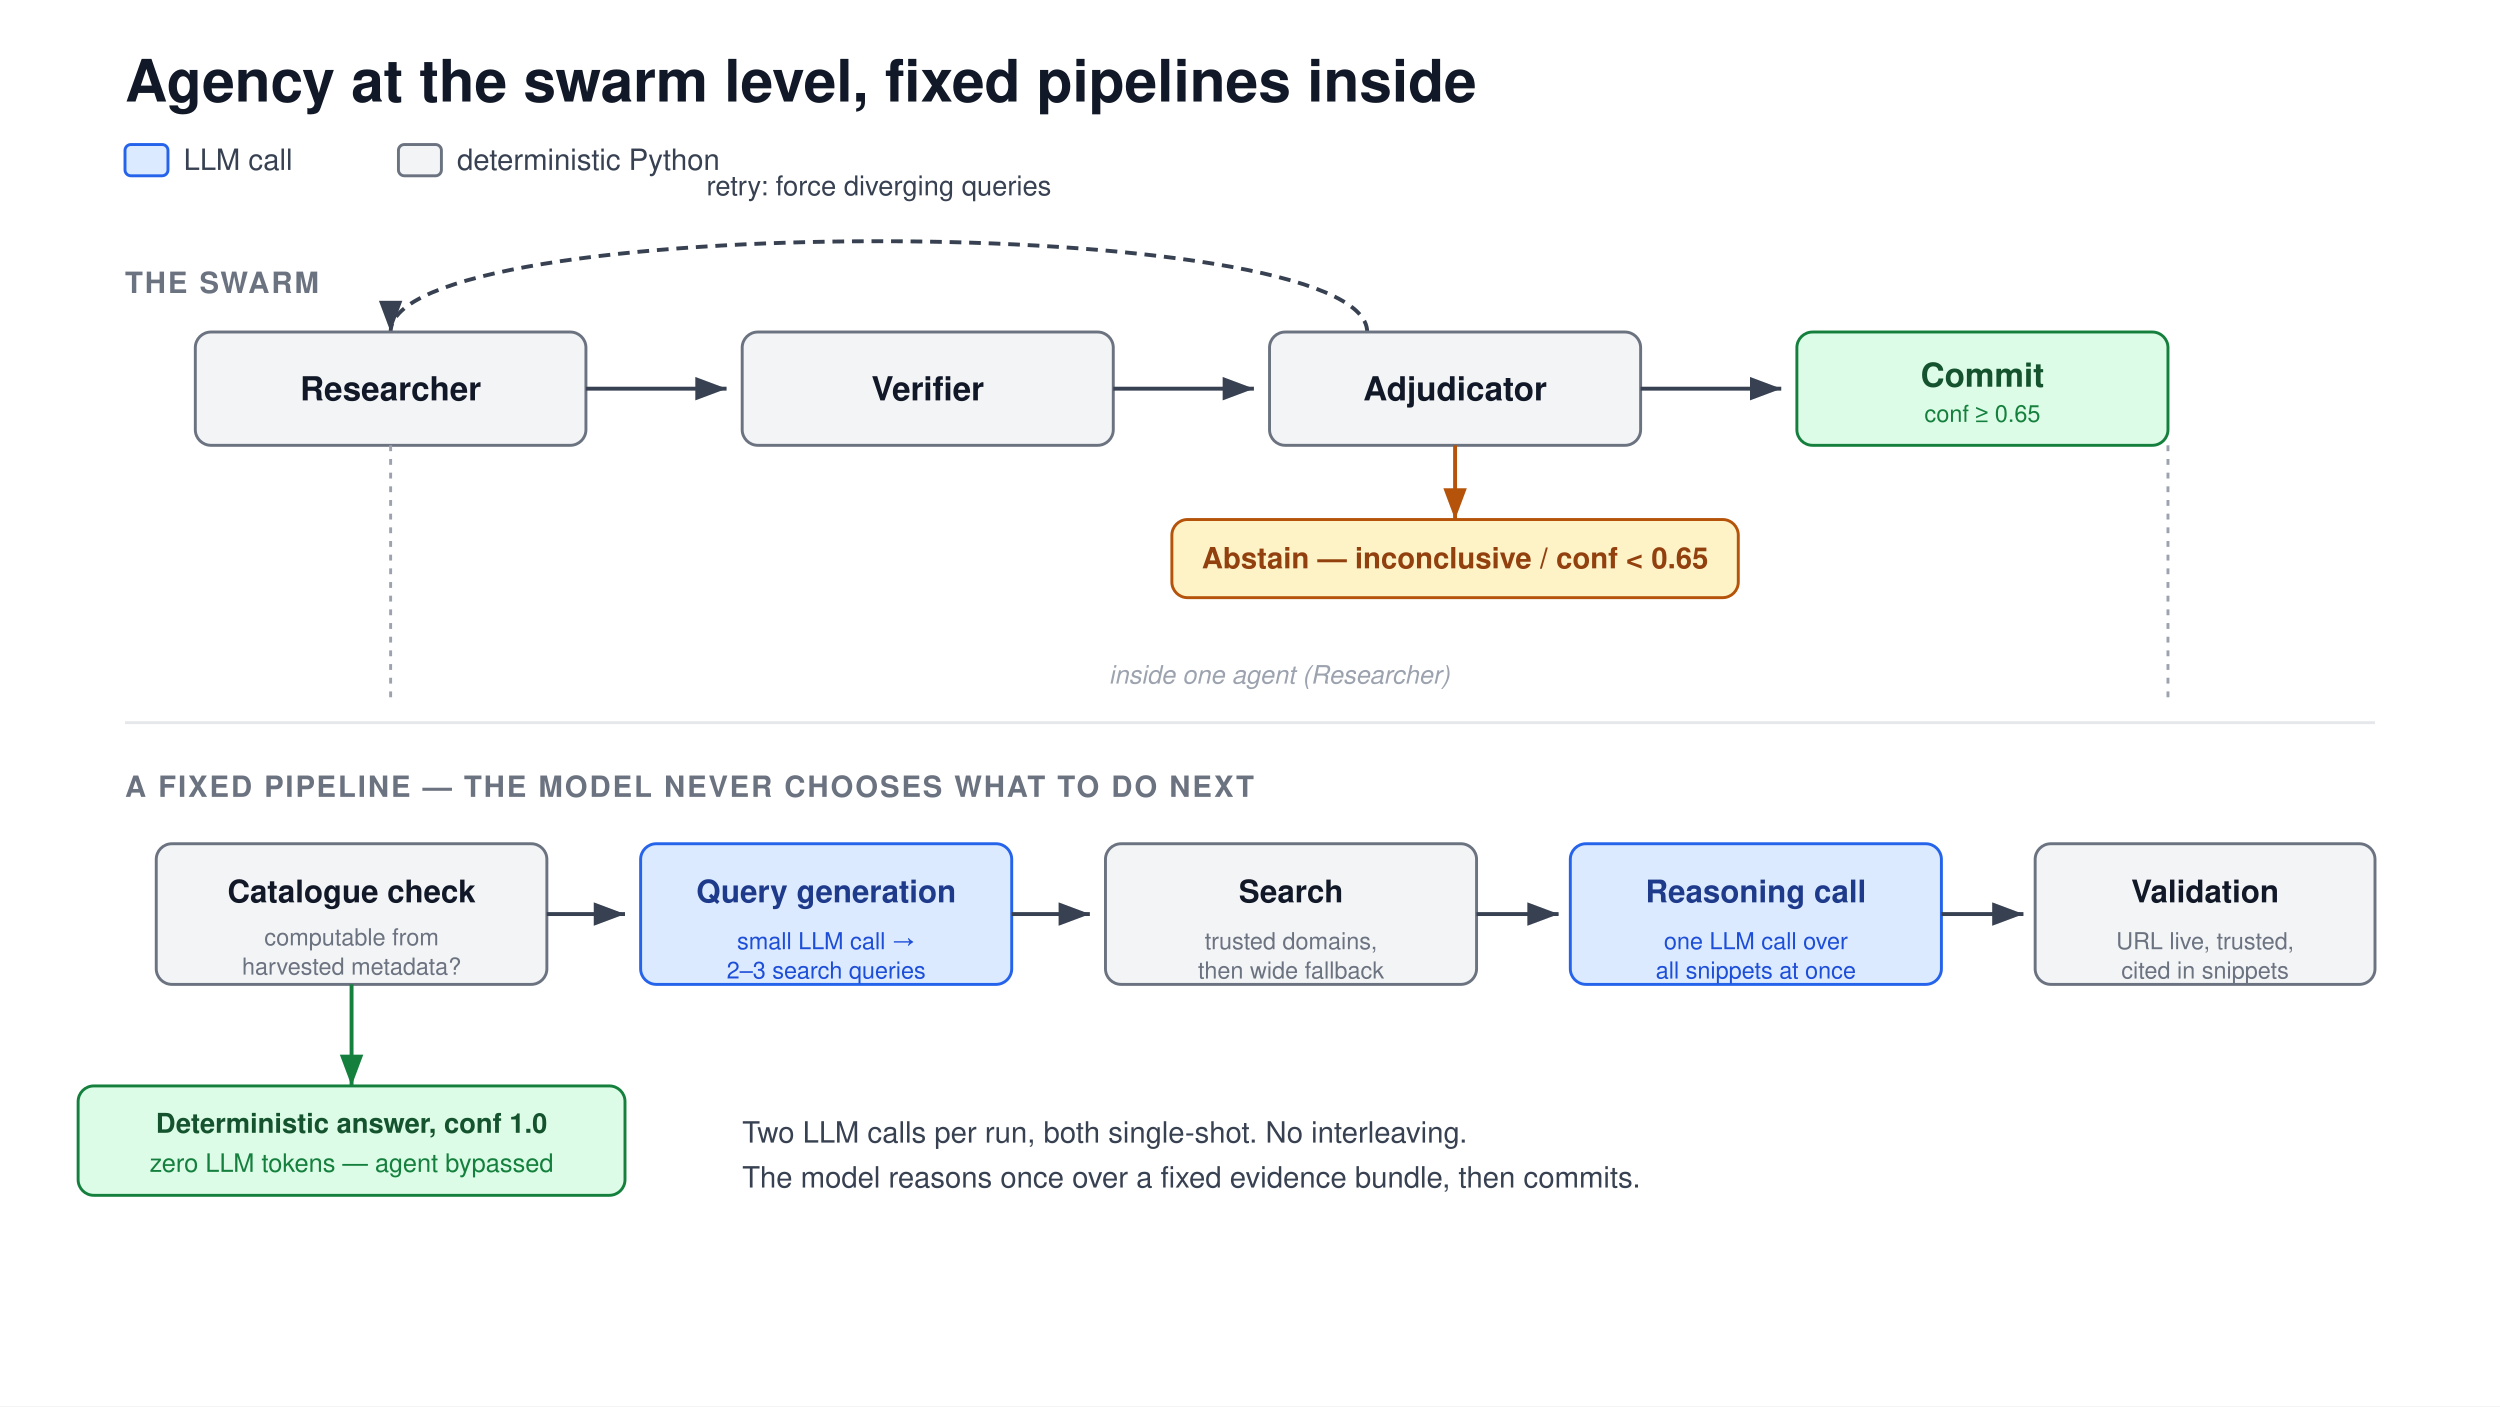
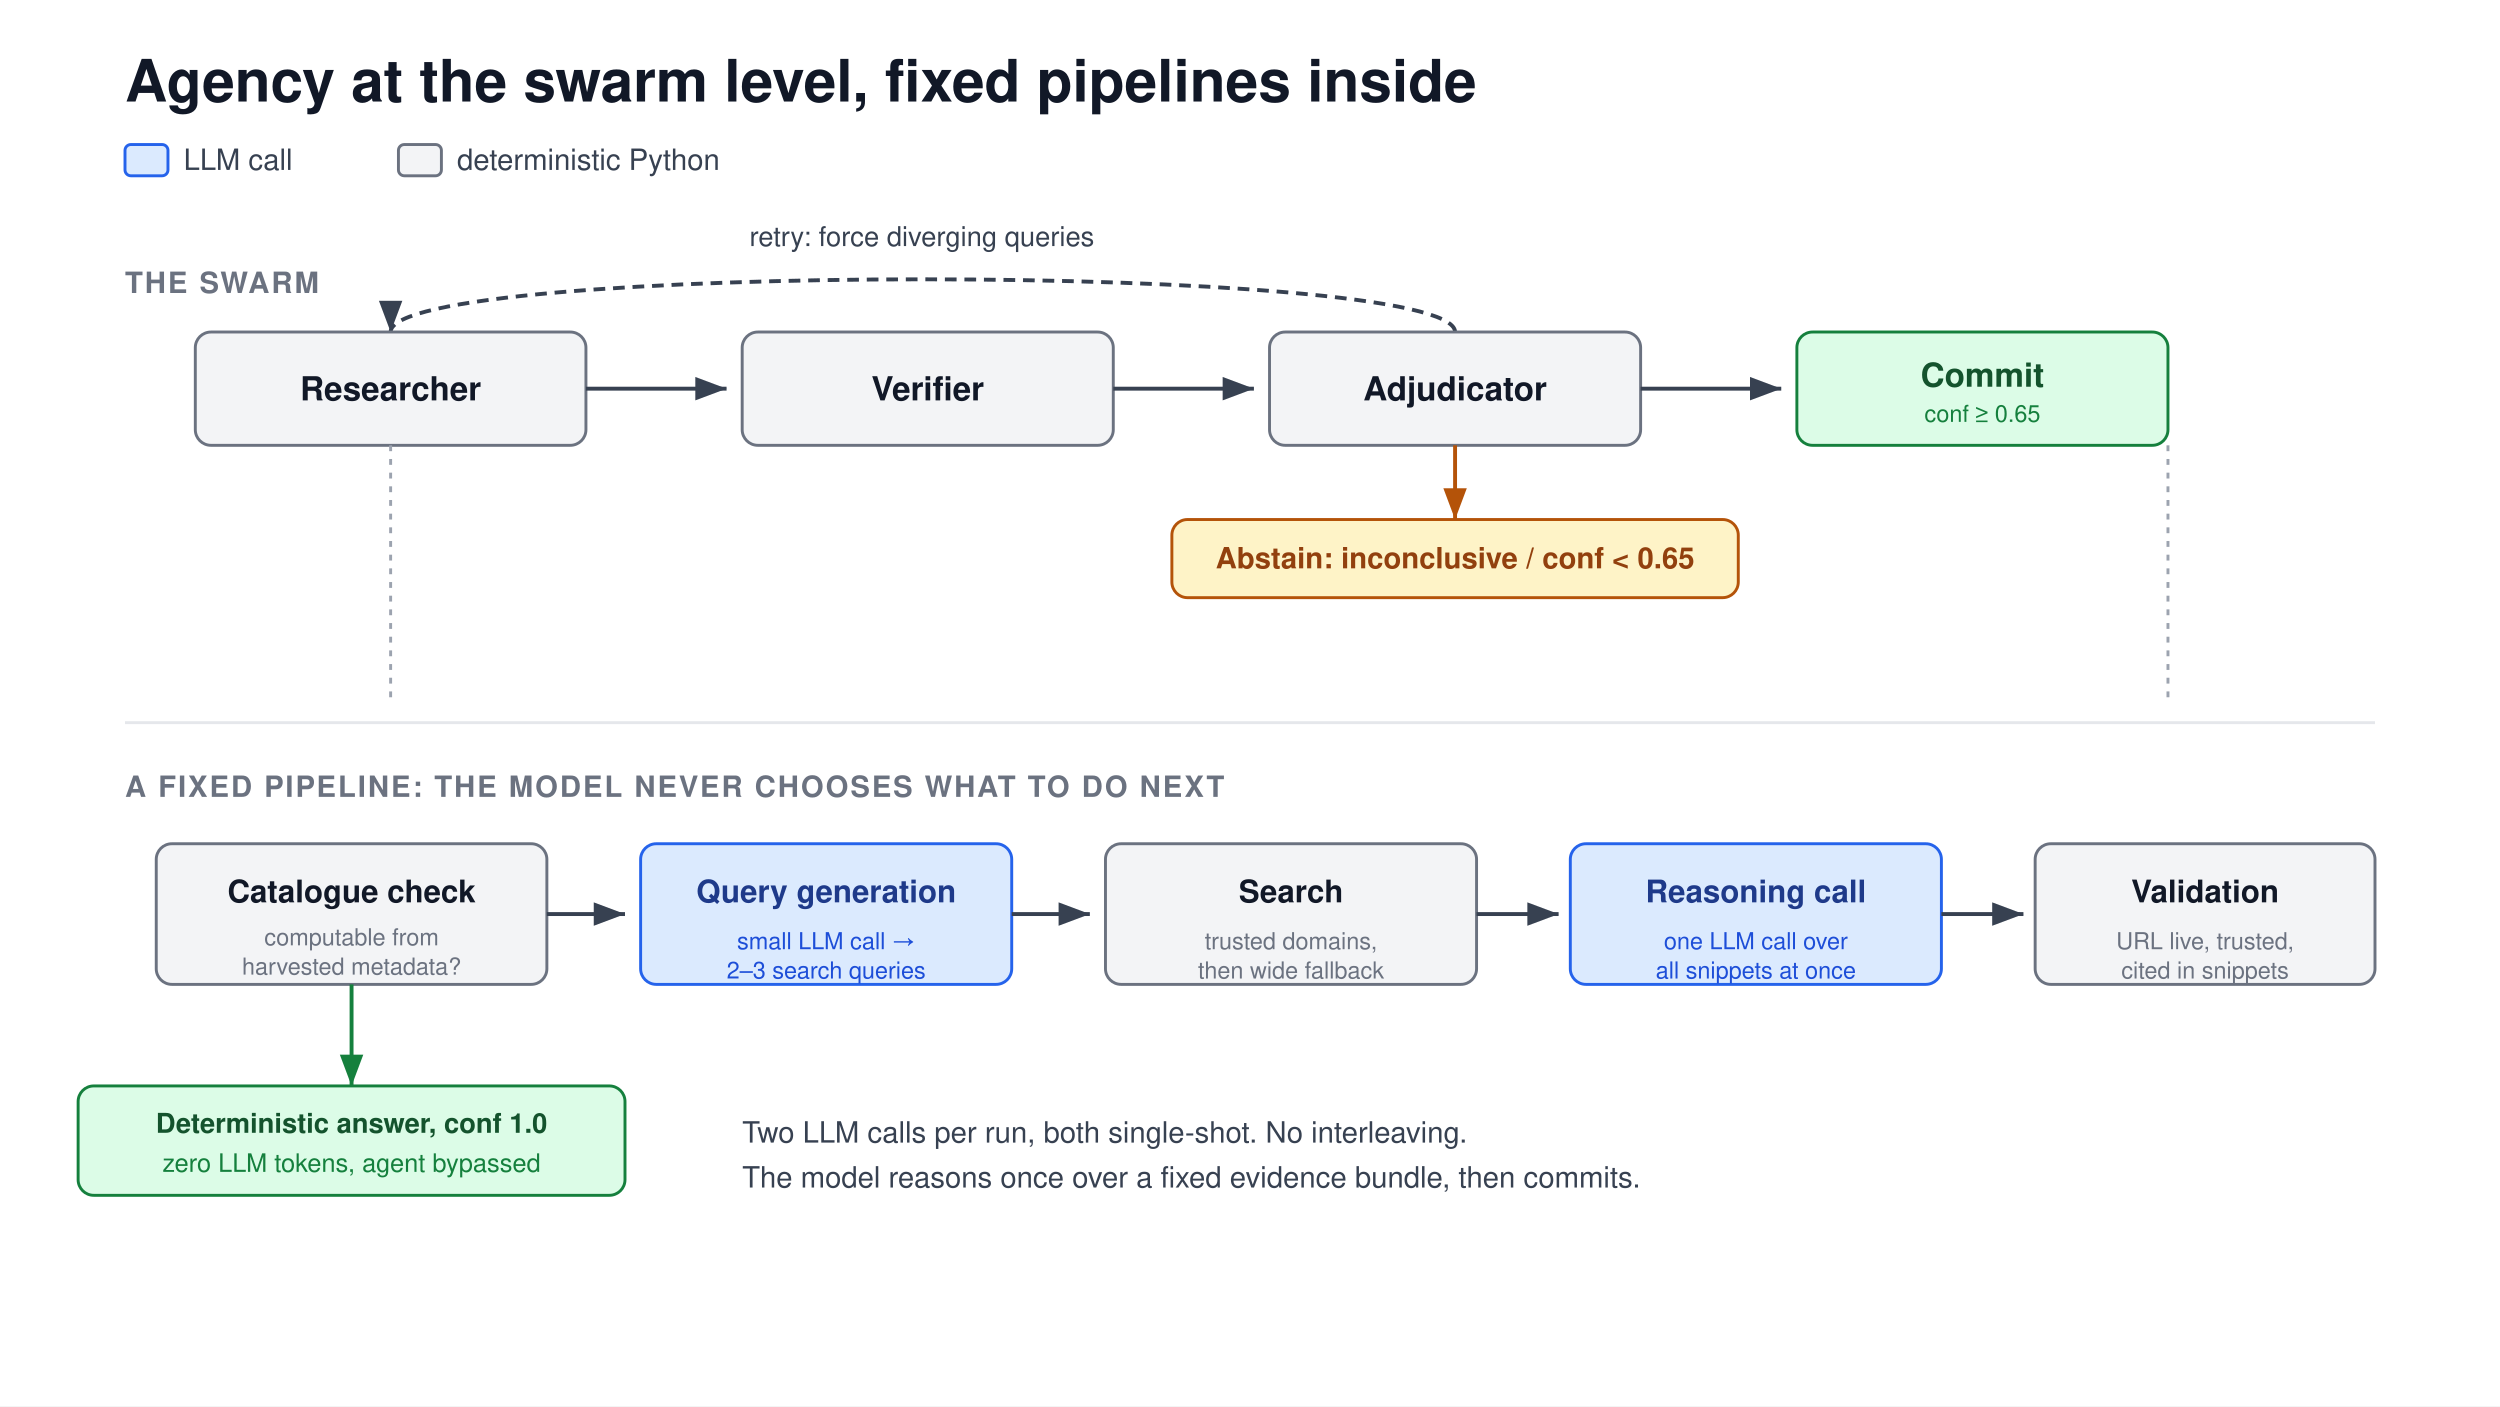
<svg xmlns="http://www.w3.org/2000/svg" viewBox="0 0 1280 720" font-family="-apple-system, Segoe UI, Helvetica, Arial, sans-serif">
  <defs>
    <marker id="arrow" markerWidth="10" markerHeight="10" refX="8" refY="3" orient="auto" markerUnits="strokeWidth">
      <path d="M0,0 L8,3 L0,6 Z" fill="#374151" />
    </marker>
    <marker id="arrowAmber" markerWidth="10" markerHeight="10" refX="8" refY="3" orient="auto" markerUnits="strokeWidth">
      <path d="M0,0 L8,3 L0,6 Z" fill="#b45309" />
    </marker>
    <marker id="arrowGreen" markerWidth="10" markerHeight="10" refX="8" refY="3" orient="auto" markerUnits="strokeWidth">
      <path d="M0,0 L8,3 L0,6 Z" fill="#15803d" />
    </marker>
  </defs>
  <rect x="0" y="0" width="1280" height="720" fill="#ffffff" />
  <text x="64" y="52" font-size="30" font-weight="700" fill="#111827">Agency at the swarm level, fixed pipelines inside</text>
  <g transform="translate(64,74)">
    <rect x="0" y="0" width="22" height="16" rx="3" fill="#dbeafe" stroke="#2563eb" stroke-width="1.5" />
    <text x="30" y="13" font-size="15" fill="#374151">LLM call</text>
    <rect x="140" y="0" width="22" height="16" rx="3" fill="#f3f4f6" stroke="#6b7280" stroke-width="1.5" />
    <text x="170" y="13" font-size="15" fill="#374151">deterministic Python</text>
  </g>
  <text x="64" y="150" font-size="15" font-weight="700" fill="#6b7280" letter-spacing="1">THE SWARM</text>
-   <path d="M 700,170 C 700,108 200,108 200,170" fill="none" stroke="#374151" stroke-width="2" stroke-dasharray="6 4" marker-end="url(#arrow)" />
-   <text x="450" y="100" font-size="14" fill="#374151" text-anchor="middle">retry: force diverging queries</text>
+   <path d="M 745,170 C 745,134 200,134 200,170" fill="none" stroke="#374151" stroke-width="2" stroke-dasharray="6 4" marker-end="url(#arrow)" />
+   <text x="472" y="126" font-size="14" fill="#374151" text-anchor="middle">retry: force diverging queries</text>
  <g font-size="17" font-weight="600" fill="#111827" text-anchor="middle">
    <rect x="100" y="170" width="200" height="58" rx="8" fill="#f3f4f6" stroke="#6b7280" stroke-width="1.5" />
    <text x="200" y="205">Researcher</text>
    <rect x="380" y="170" width="190" height="58" rx="8" fill="#f3f4f6" stroke="#6b7280" stroke-width="1.5" />
    <text x="475" y="205">Verifier</text>
    <rect x="650" y="170" width="190" height="58" rx="8" fill="#f3f4f6" stroke="#6b7280" stroke-width="1.5" />
    <text x="745" y="205">Adjudicator</text>
    <rect x="920" y="170" width="190" height="58" rx="8" fill="#dcfce7" stroke="#15803d" stroke-width="1.5" />
    <text x="1015" y="198" fill="#14532d">Commit</text>
    <text x="1015" y="216" font-size="12" font-weight="400" fill="#15803d">conf ≥ 0.65</text>
  </g>
  <g stroke="#374151" stroke-width="2" fill="none">
    <line x1="300" y1="199" x2="372" y2="199" marker-end="url(#arrow)" />
    <line x1="570" y1="199" x2="642" y2="199" marker-end="url(#arrow)" />
    <line x1="840" y1="199" x2="912" y2="199" marker-end="url(#arrow)" />
  </g>
  <line x1="745" y1="228" x2="745" y2="266" stroke="#b45309" stroke-width="2" marker-end="url(#arrowAmber)" />
  <rect x="600" y="266" width="290" height="40" rx="8" fill="#fef3c7" stroke="#b45309" stroke-width="1.5" />
-   <text x="745" y="291" font-size="15" font-weight="600" fill="#92400e" text-anchor="middle">Abstain — inconclusive / conf &lt; 0.65</text>
+   <text x="745" y="291" font-size="15" font-weight="600" fill="#92400e" text-anchor="middle">Abstain: inconclusive / conf &lt; 0.65</text>
  <path d="M 200,228 L 200,360" fill="none" stroke="#9ca3af" stroke-width="1.5" stroke-dasharray="3 4" />
  <path d="M 1110,228 L 1110,360" fill="none" stroke="#9ca3af" stroke-width="1.5" stroke-dasharray="3 4" />
-   <text x="655" y="350" font-size="13" fill="#9ca3af" text-anchor="middle" font-style="italic">inside one agent (Researcher)</text>
  <line x1="64" y1="370" x2="1216" y2="370" stroke="#e5e7eb" stroke-width="1.5" />
-   <text x="64" y="408" font-size="15" font-weight="700" fill="#6b7280" letter-spacing="1">A FIXED PIPELINE — THE MODEL NEVER CHOOSES WHAT TO DO NEXT</text>
+   <text x="64" y="408" font-size="15" font-weight="700" fill="#6b7280" letter-spacing="1">A FIXED PIPELINE: THE MODEL NEVER CHOOSES WHAT TO DO NEXT</text>
  <g text-anchor="middle">
    <rect x="80" y="432" width="200" height="72" rx="8" fill="#f3f4f6" stroke="#6b7280" stroke-width="1.5" />
    <text x="180" y="462" font-size="16" font-weight="600" fill="#111827">Catalogue check</text>
    <text x="180" y="484" font-size="12" fill="#6b7280">computable from</text>
    <text x="180" y="499" font-size="12" fill="#6b7280">harvested metadata?</text>
    <rect x="328" y="432" width="190" height="72" rx="8" fill="#dbeafe" stroke="#2563eb" stroke-width="1.5" />
    <text x="423" y="462" font-size="16" font-weight="600" fill="#1e3a8a">Query generation</text>
    <text x="423" y="486" font-size="12" fill="#1d4ed8">small LLM call →</text>
    <text x="423" y="501" font-size="12" fill="#1d4ed8">2–3 search queries</text>
    <rect x="566" y="432" width="190" height="72" rx="8" fill="#f3f4f6" stroke="#6b7280" stroke-width="1.5" />
    <text x="661" y="462" font-size="16" font-weight="600" fill="#111827">Search</text>
    <text x="661" y="486" font-size="12" fill="#6b7280">trusted domains,</text>
    <text x="661" y="501" font-size="12" fill="#6b7280">then wide fallback</text>
    <rect x="804" y="432" width="190" height="72" rx="8" fill="#dbeafe" stroke="#2563eb" stroke-width="1.5" />
    <text x="899" y="462" font-size="16" font-weight="600" fill="#1e3a8a">Reasoning call</text>
    <text x="899" y="486" font-size="12" fill="#1d4ed8">one LLM call over</text>
    <text x="899" y="501" font-size="12" fill="#1d4ed8">all snippets at once</text>
    <rect x="1042" y="432" width="174" height="72" rx="8" fill="#f3f4f6" stroke="#6b7280" stroke-width="1.5" />
    <text x="1129" y="462" font-size="16" font-weight="600" fill="#111827">Validation</text>
    <text x="1129" y="486" font-size="12" fill="#6b7280">URL live, trusted,</text>
    <text x="1129" y="501" font-size="12" fill="#6b7280">cited in snippets</text>
  </g>
  <g stroke="#374151" stroke-width="2" fill="none">
    <line x1="280" y1="468" x2="320" y2="468" marker-end="url(#arrow)" />
    <line x1="518" y1="468" x2="558" y2="468" marker-end="url(#arrow)" />
    <line x1="756" y1="468" x2="798" y2="468" marker-end="url(#arrow)" />
    <line x1="994" y1="468" x2="1036" y2="468" marker-end="url(#arrow)" />
  </g>
  <line x1="180" y1="504" x2="180" y2="556" stroke="#15803d" stroke-width="2" marker-end="url(#arrowGreen)" />
  <rect x="40" y="556" width="280" height="56" rx="8" fill="#dcfce7" stroke="#15803d" stroke-width="1.5" />
  <text x="180" y="580" font-size="14" font-weight="600" fill="#14532d" text-anchor="middle">Deterministic answer, conf 1.0</text>
-   <text x="180" y="600" font-size="13" fill="#15803d" text-anchor="middle">zero LLM tokens — agent bypassed</text>
+   <text x="180" y="600" font-size="13" fill="#15803d" text-anchor="middle">zero LLM tokens, agent bypassed</text>
  <text x="380" y="585" font-size="15" fill="#374151">Two LLM calls per run, both single-shot. No interleaving.</text>
  <text x="380" y="608" font-size="15" fill="#374151">The model reasons once over a fixed evidence bundle, then commits.</text>
</svg>
